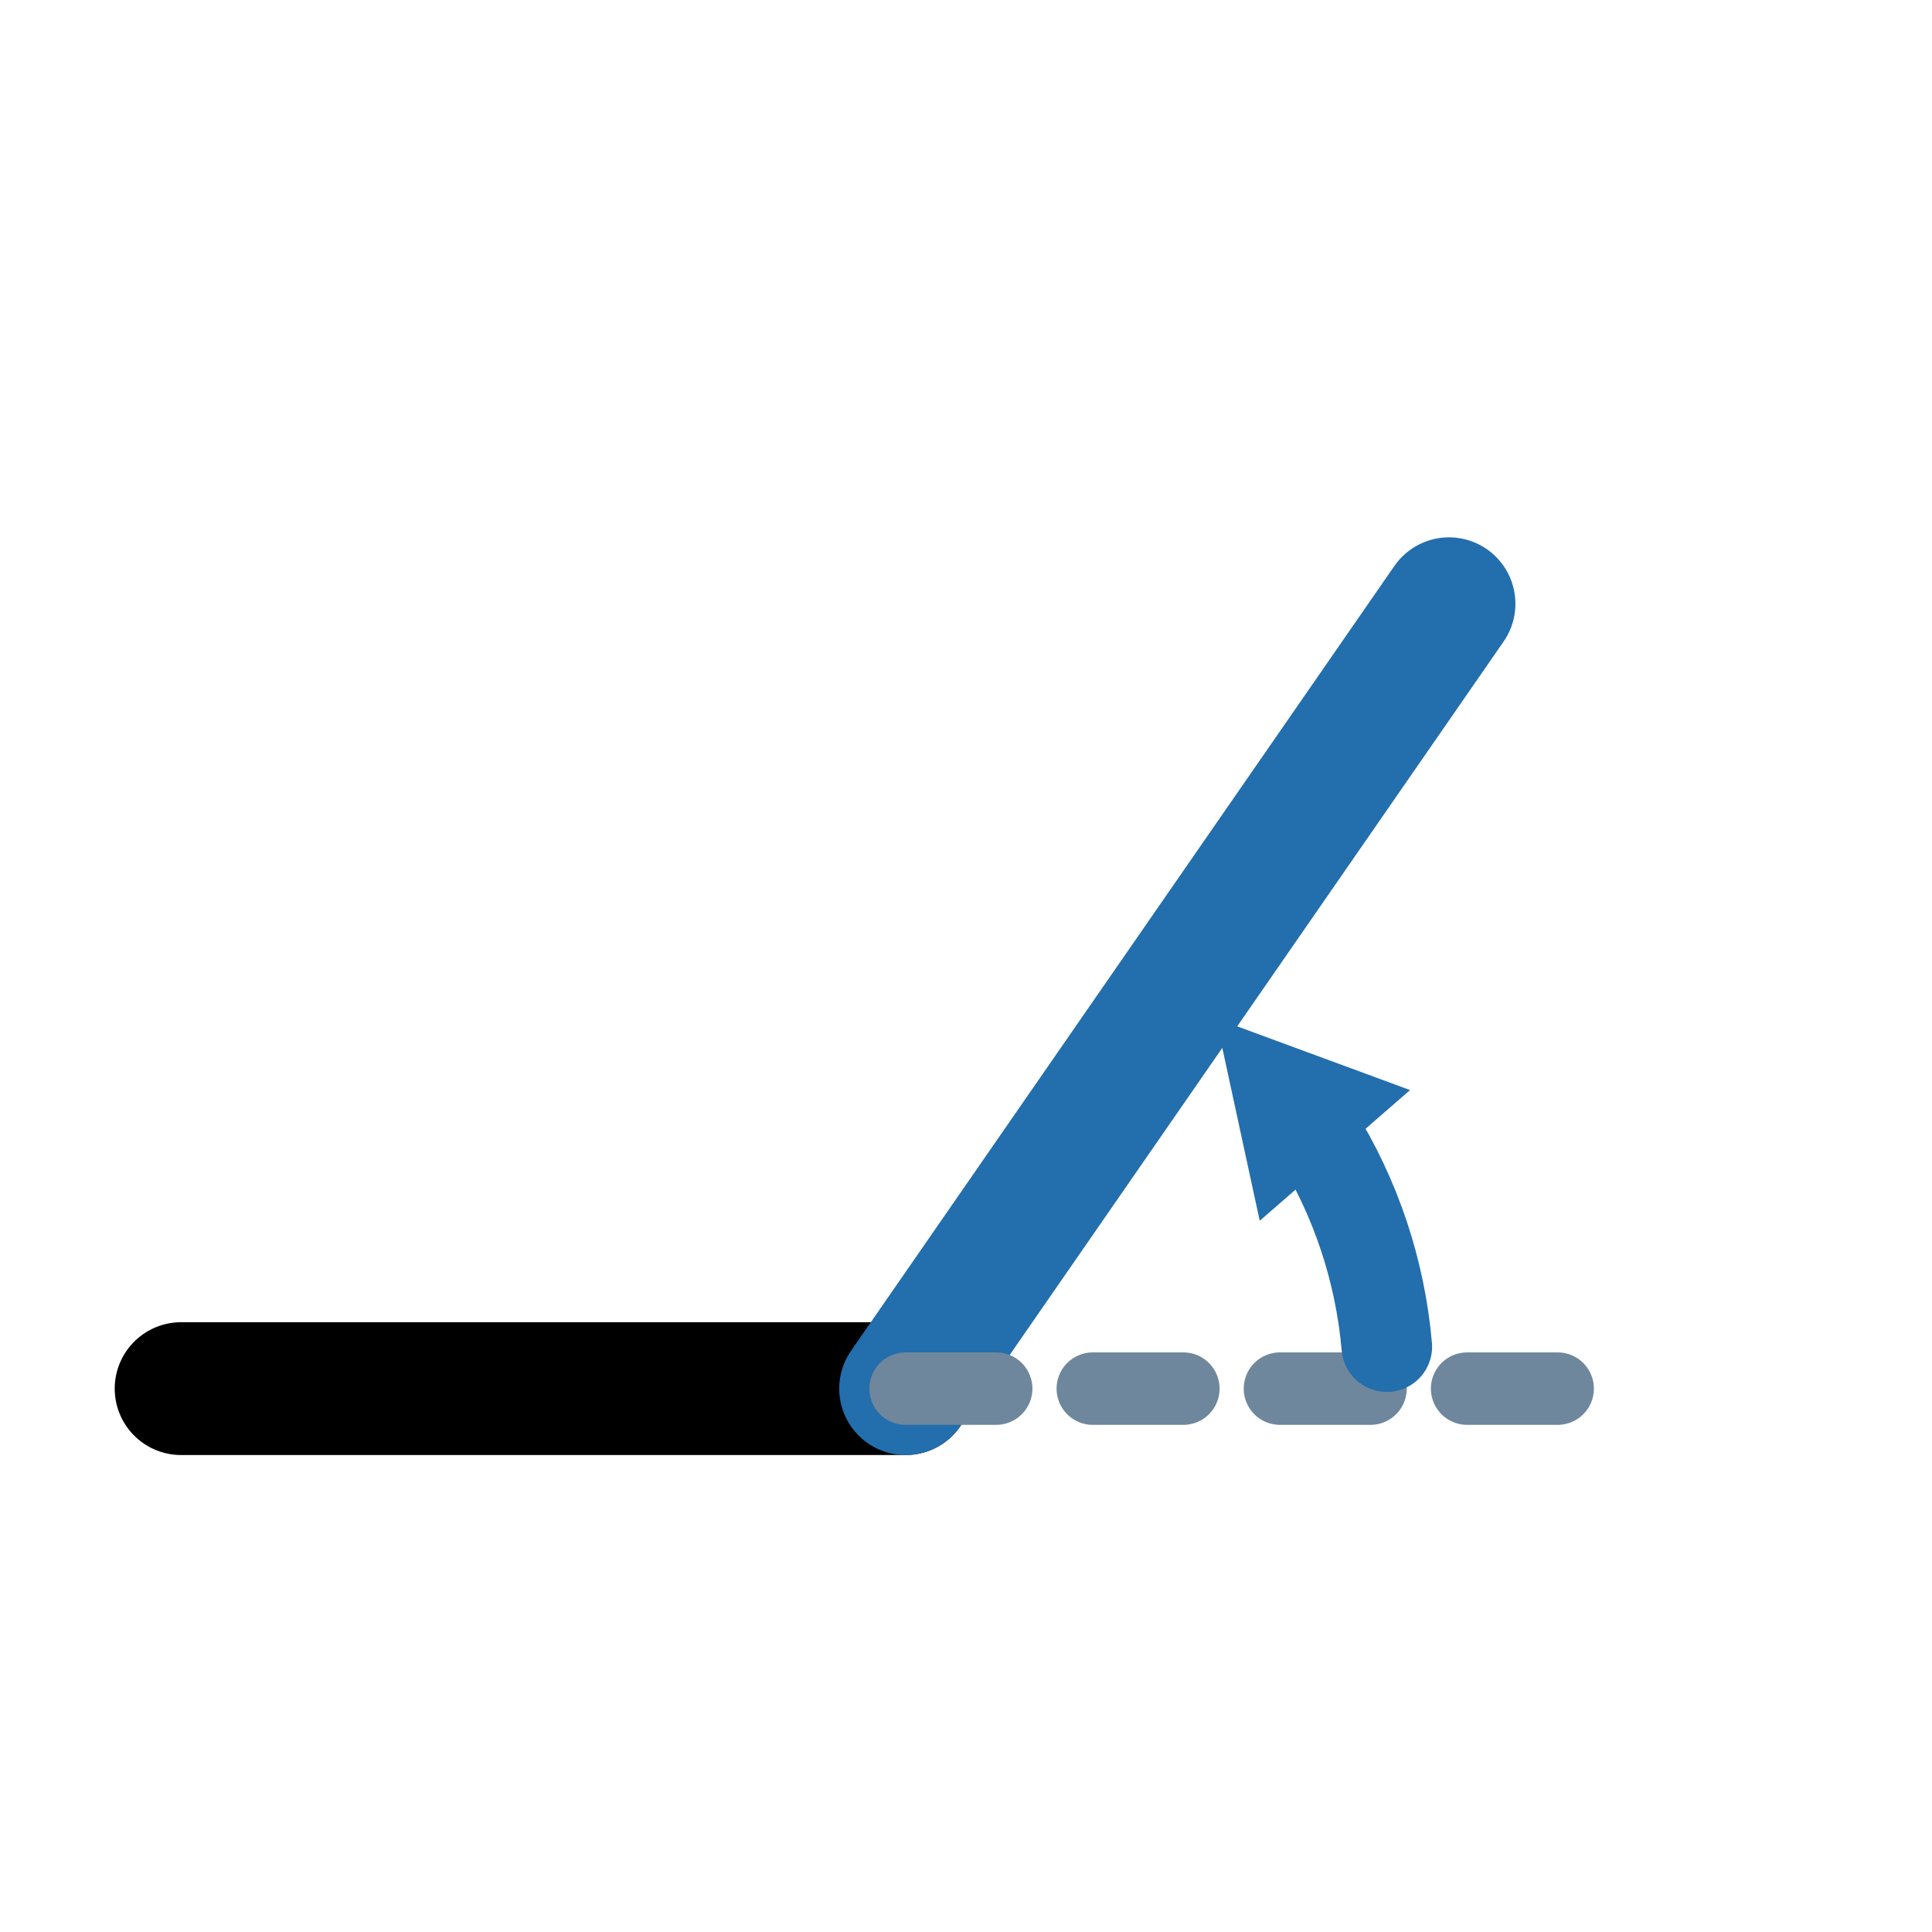
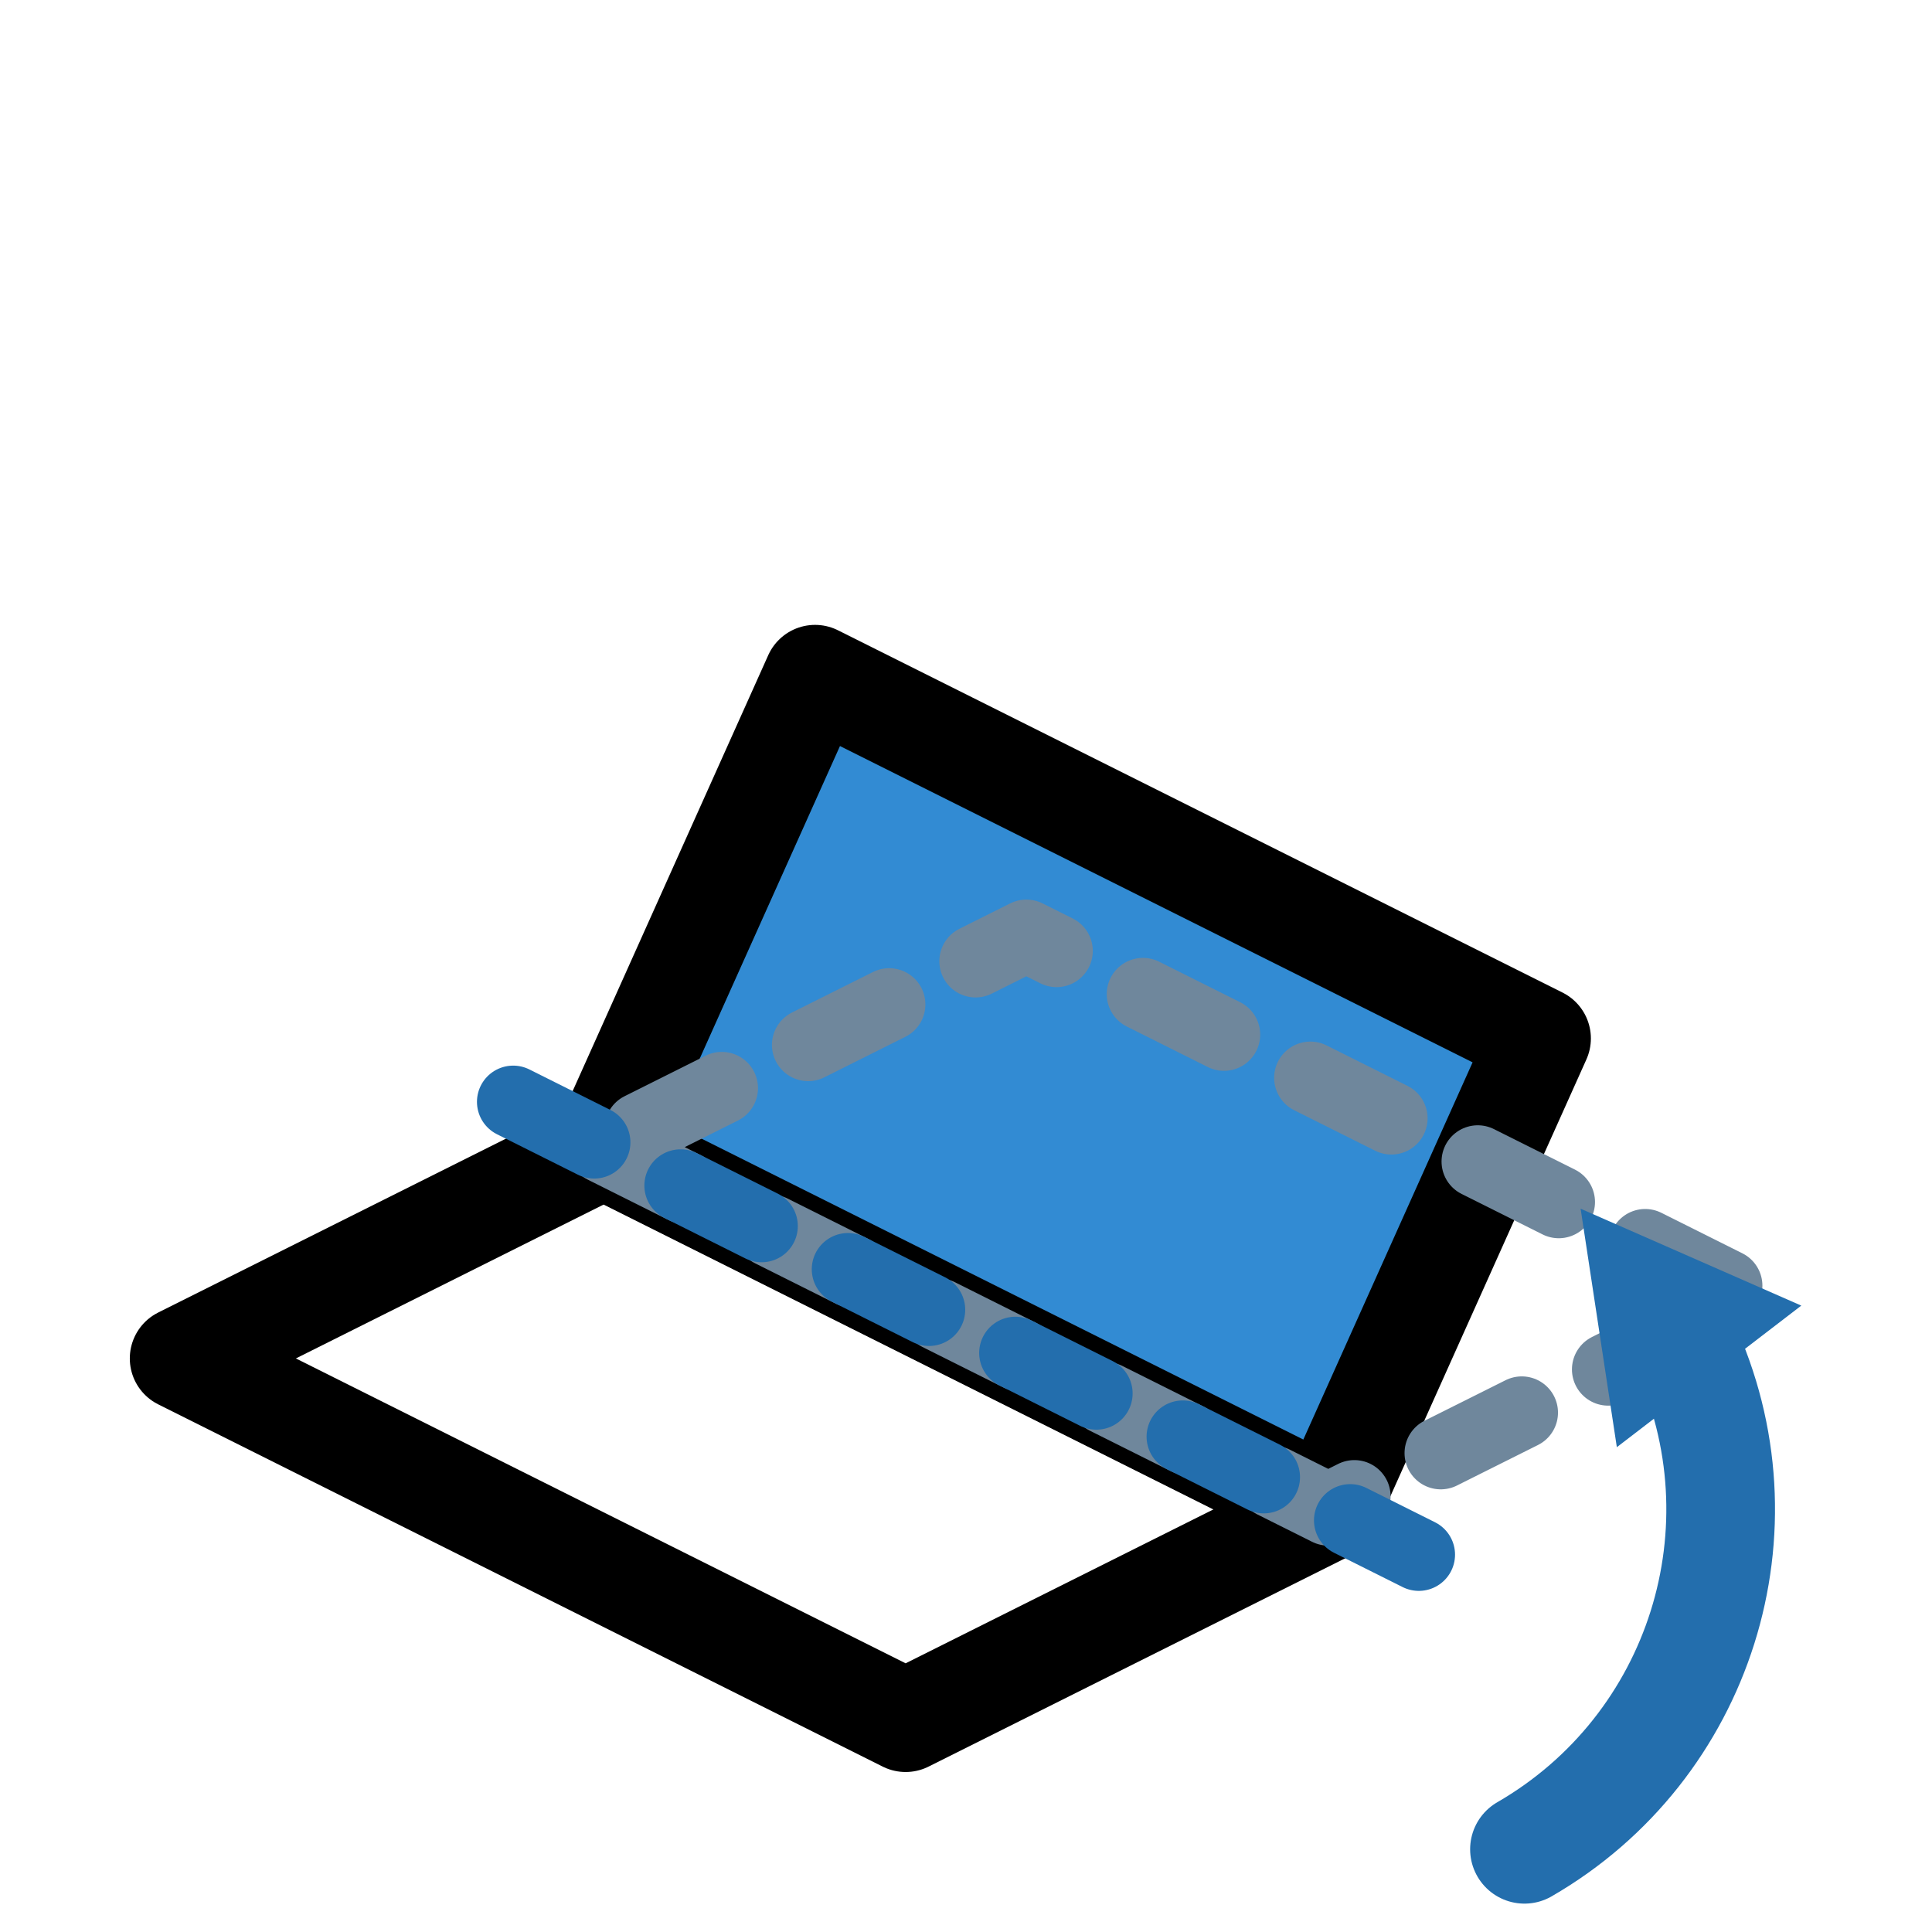
<svg xmlns="http://www.w3.org/2000/svg" viewBox="0 0 64 64">
-   <path d="M6 46L30 46" fill="none" stroke="currentColor" stroke-width="4.4" stroke-linejoin="round" stroke-linecap="round" />
-   <path d="M30 46L48 20" fill="none" stroke="#236ead" stroke-width="4.4" stroke-linejoin="round" stroke-linecap="round" />
-   <path d="M30 46L54 46" fill="none" stroke="#6f879c" stroke-width="2.4" stroke-linejoin="round" stroke-linecap="round" stroke-dasharray="3 3.2" />
-   <path d="M45.94 44.61A16 16 0 0 0 43.57 37.52" fill="none" stroke="#236ead" stroke-width="3" stroke-linejoin="round" stroke-linecap="round" />
-   <path d="M40.28 33.74L46.71 36.11L41.73 40.44Z" fill="#236ead" />
+   <path d="M20 38L44 50L30 57L6 45Z" fill="none" stroke="currentColor" stroke-width="3.4" stroke-linejoin="round" stroke-linecap="round" />
+   <path d="M20 38L44 50L51 34.4L27 22.4Z" fill="#328bd3" />
+   <path d="M20 38L44 50L51 34.4L27 22.4Z" fill="none" stroke="currentColor" stroke-width="3.4" stroke-linejoin="round" stroke-linecap="round" />
+   <path d="M20 38L44 50L58 43L34 31Z" fill="none" stroke="#6f879c" stroke-width="2.4" stroke-linejoin="round" stroke-linecap="round" stroke-dasharray="3 3.2" />
+   <path d="M17 36.5L47 51.5" fill="none" stroke="#236ead" stroke-width="2.4" stroke-linejoin="round" stroke-linecap="round" stroke-dasharray="3 3.2" />
+   <path d="M50.5 61.26A13 13 0 0 0 55.78 44.51" fill="none" stroke="#236ead" stroke-width="3.6" stroke-linejoin="round" stroke-linecap="round" />
+   <path d="M52.36 40.04L59.67 43.25L53.56 47.94Z" fill="#236ead" />
</svg>
